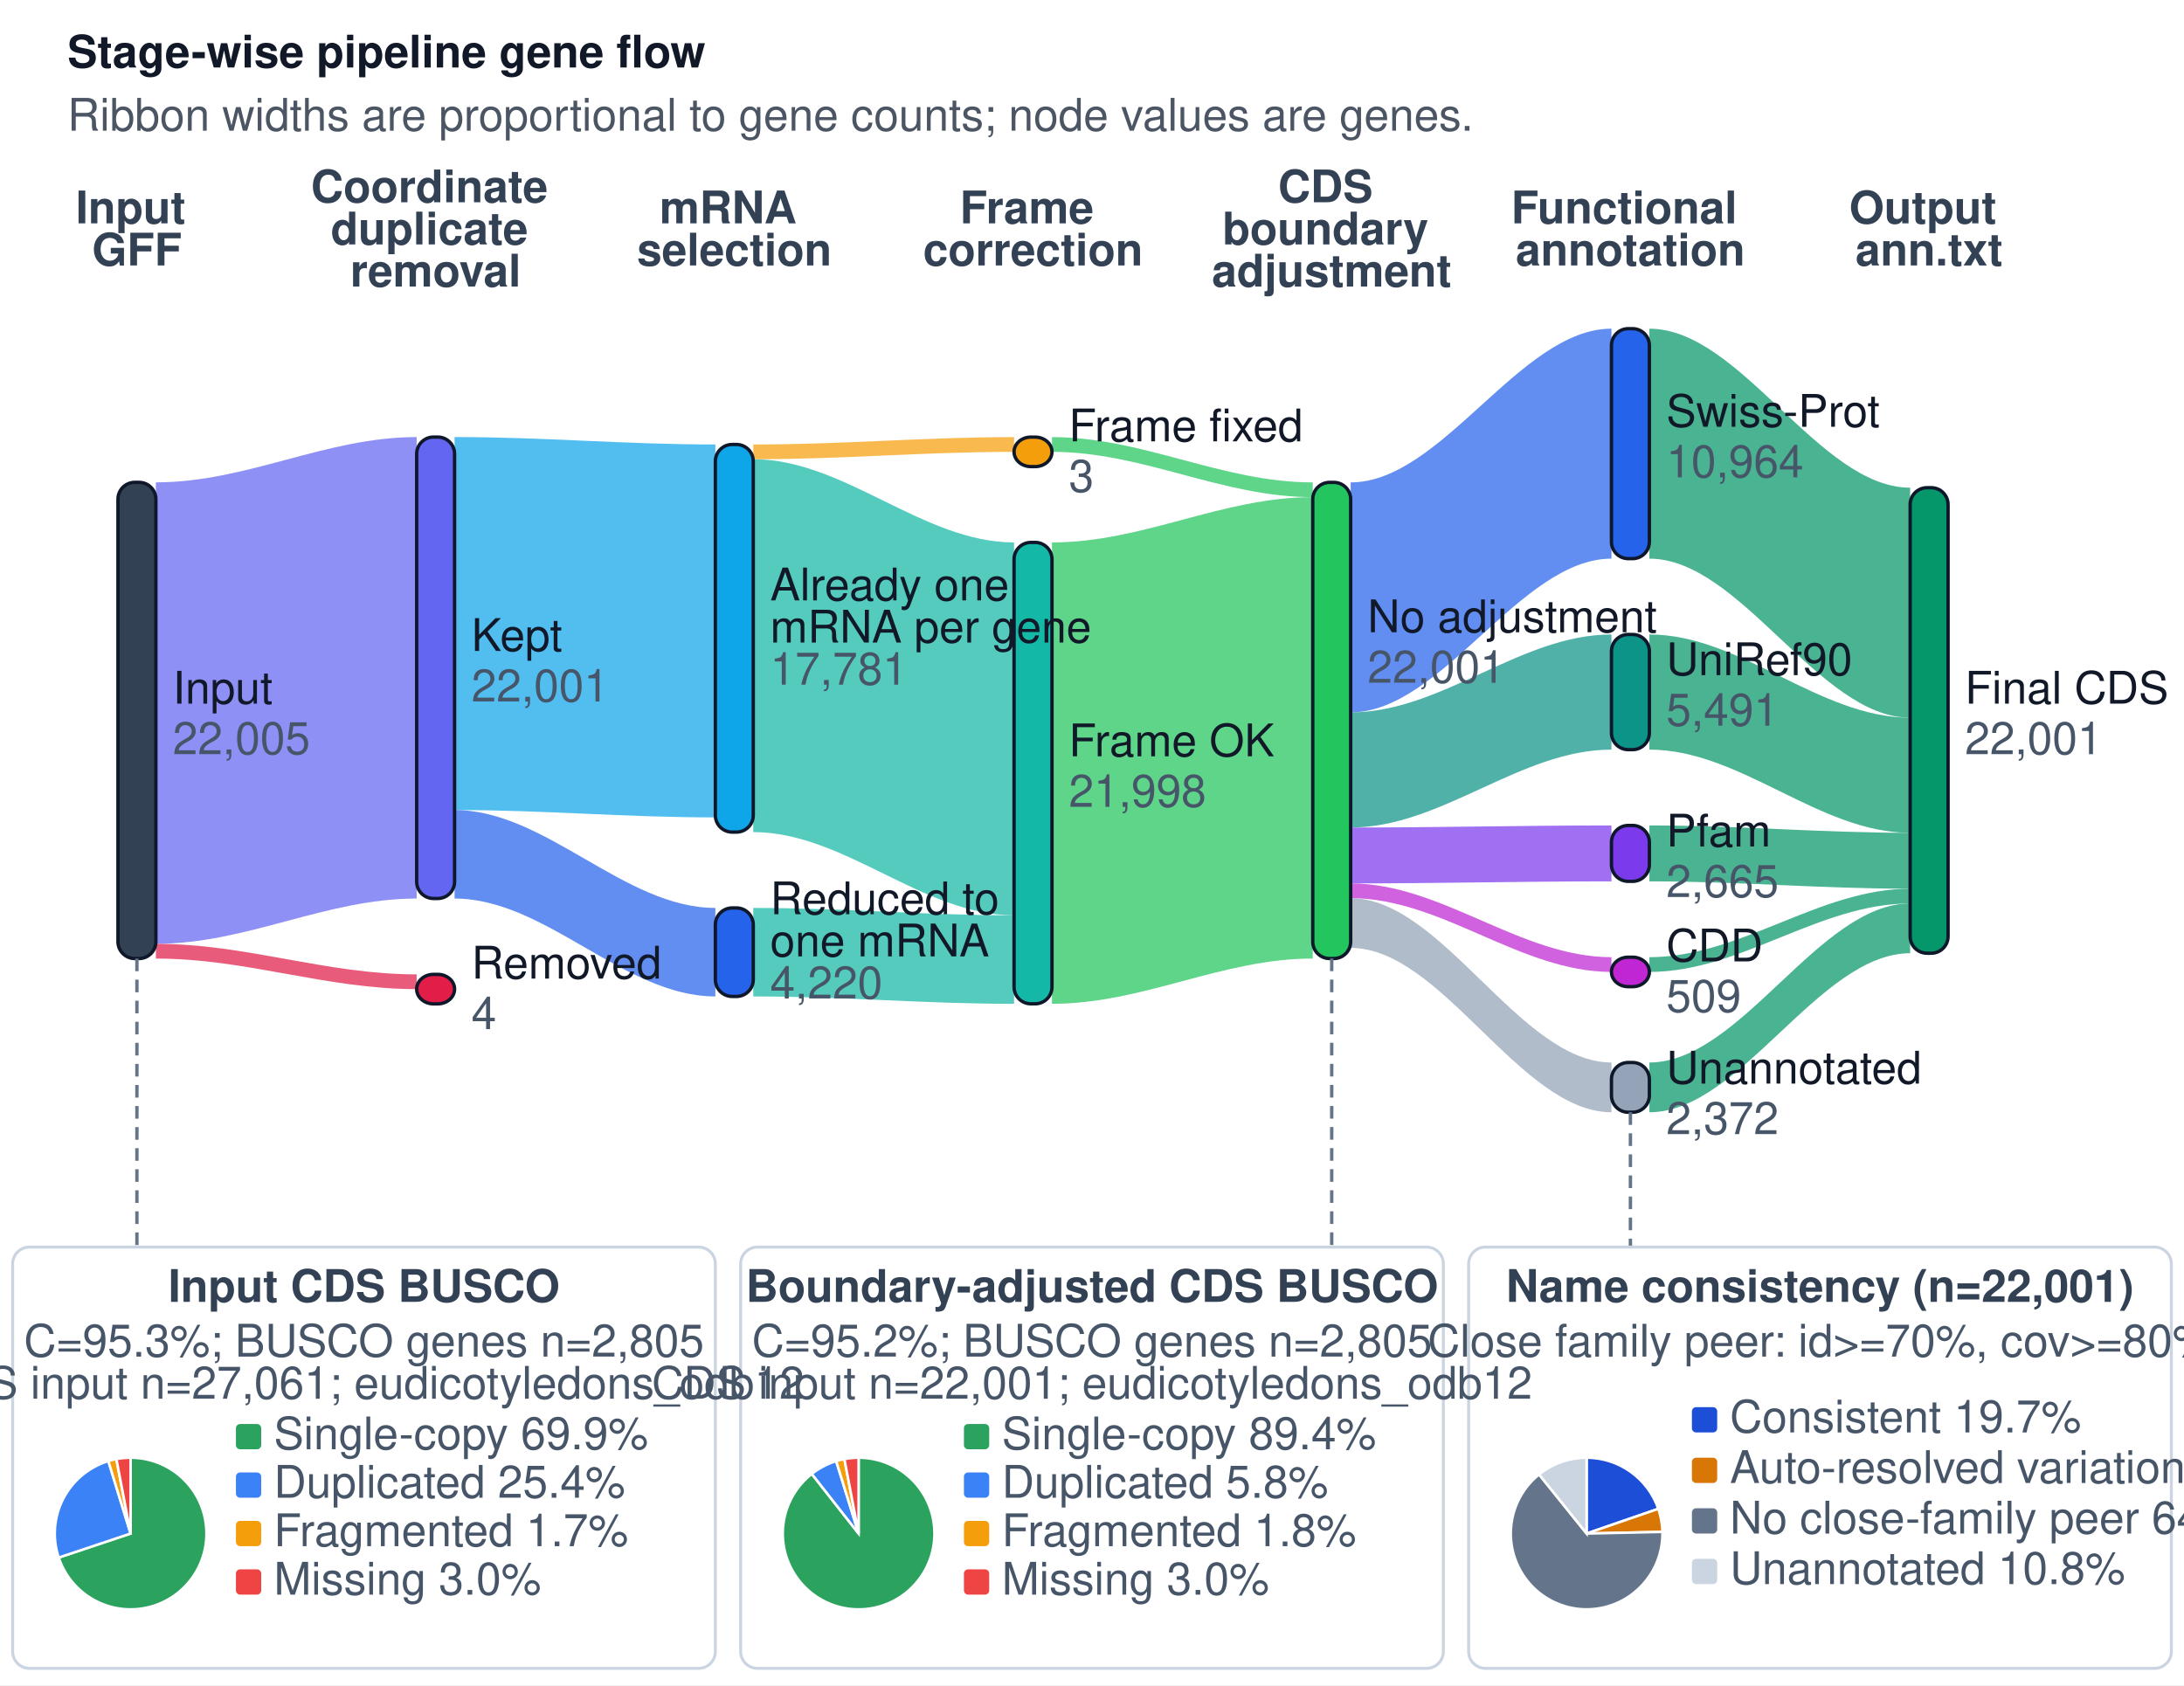
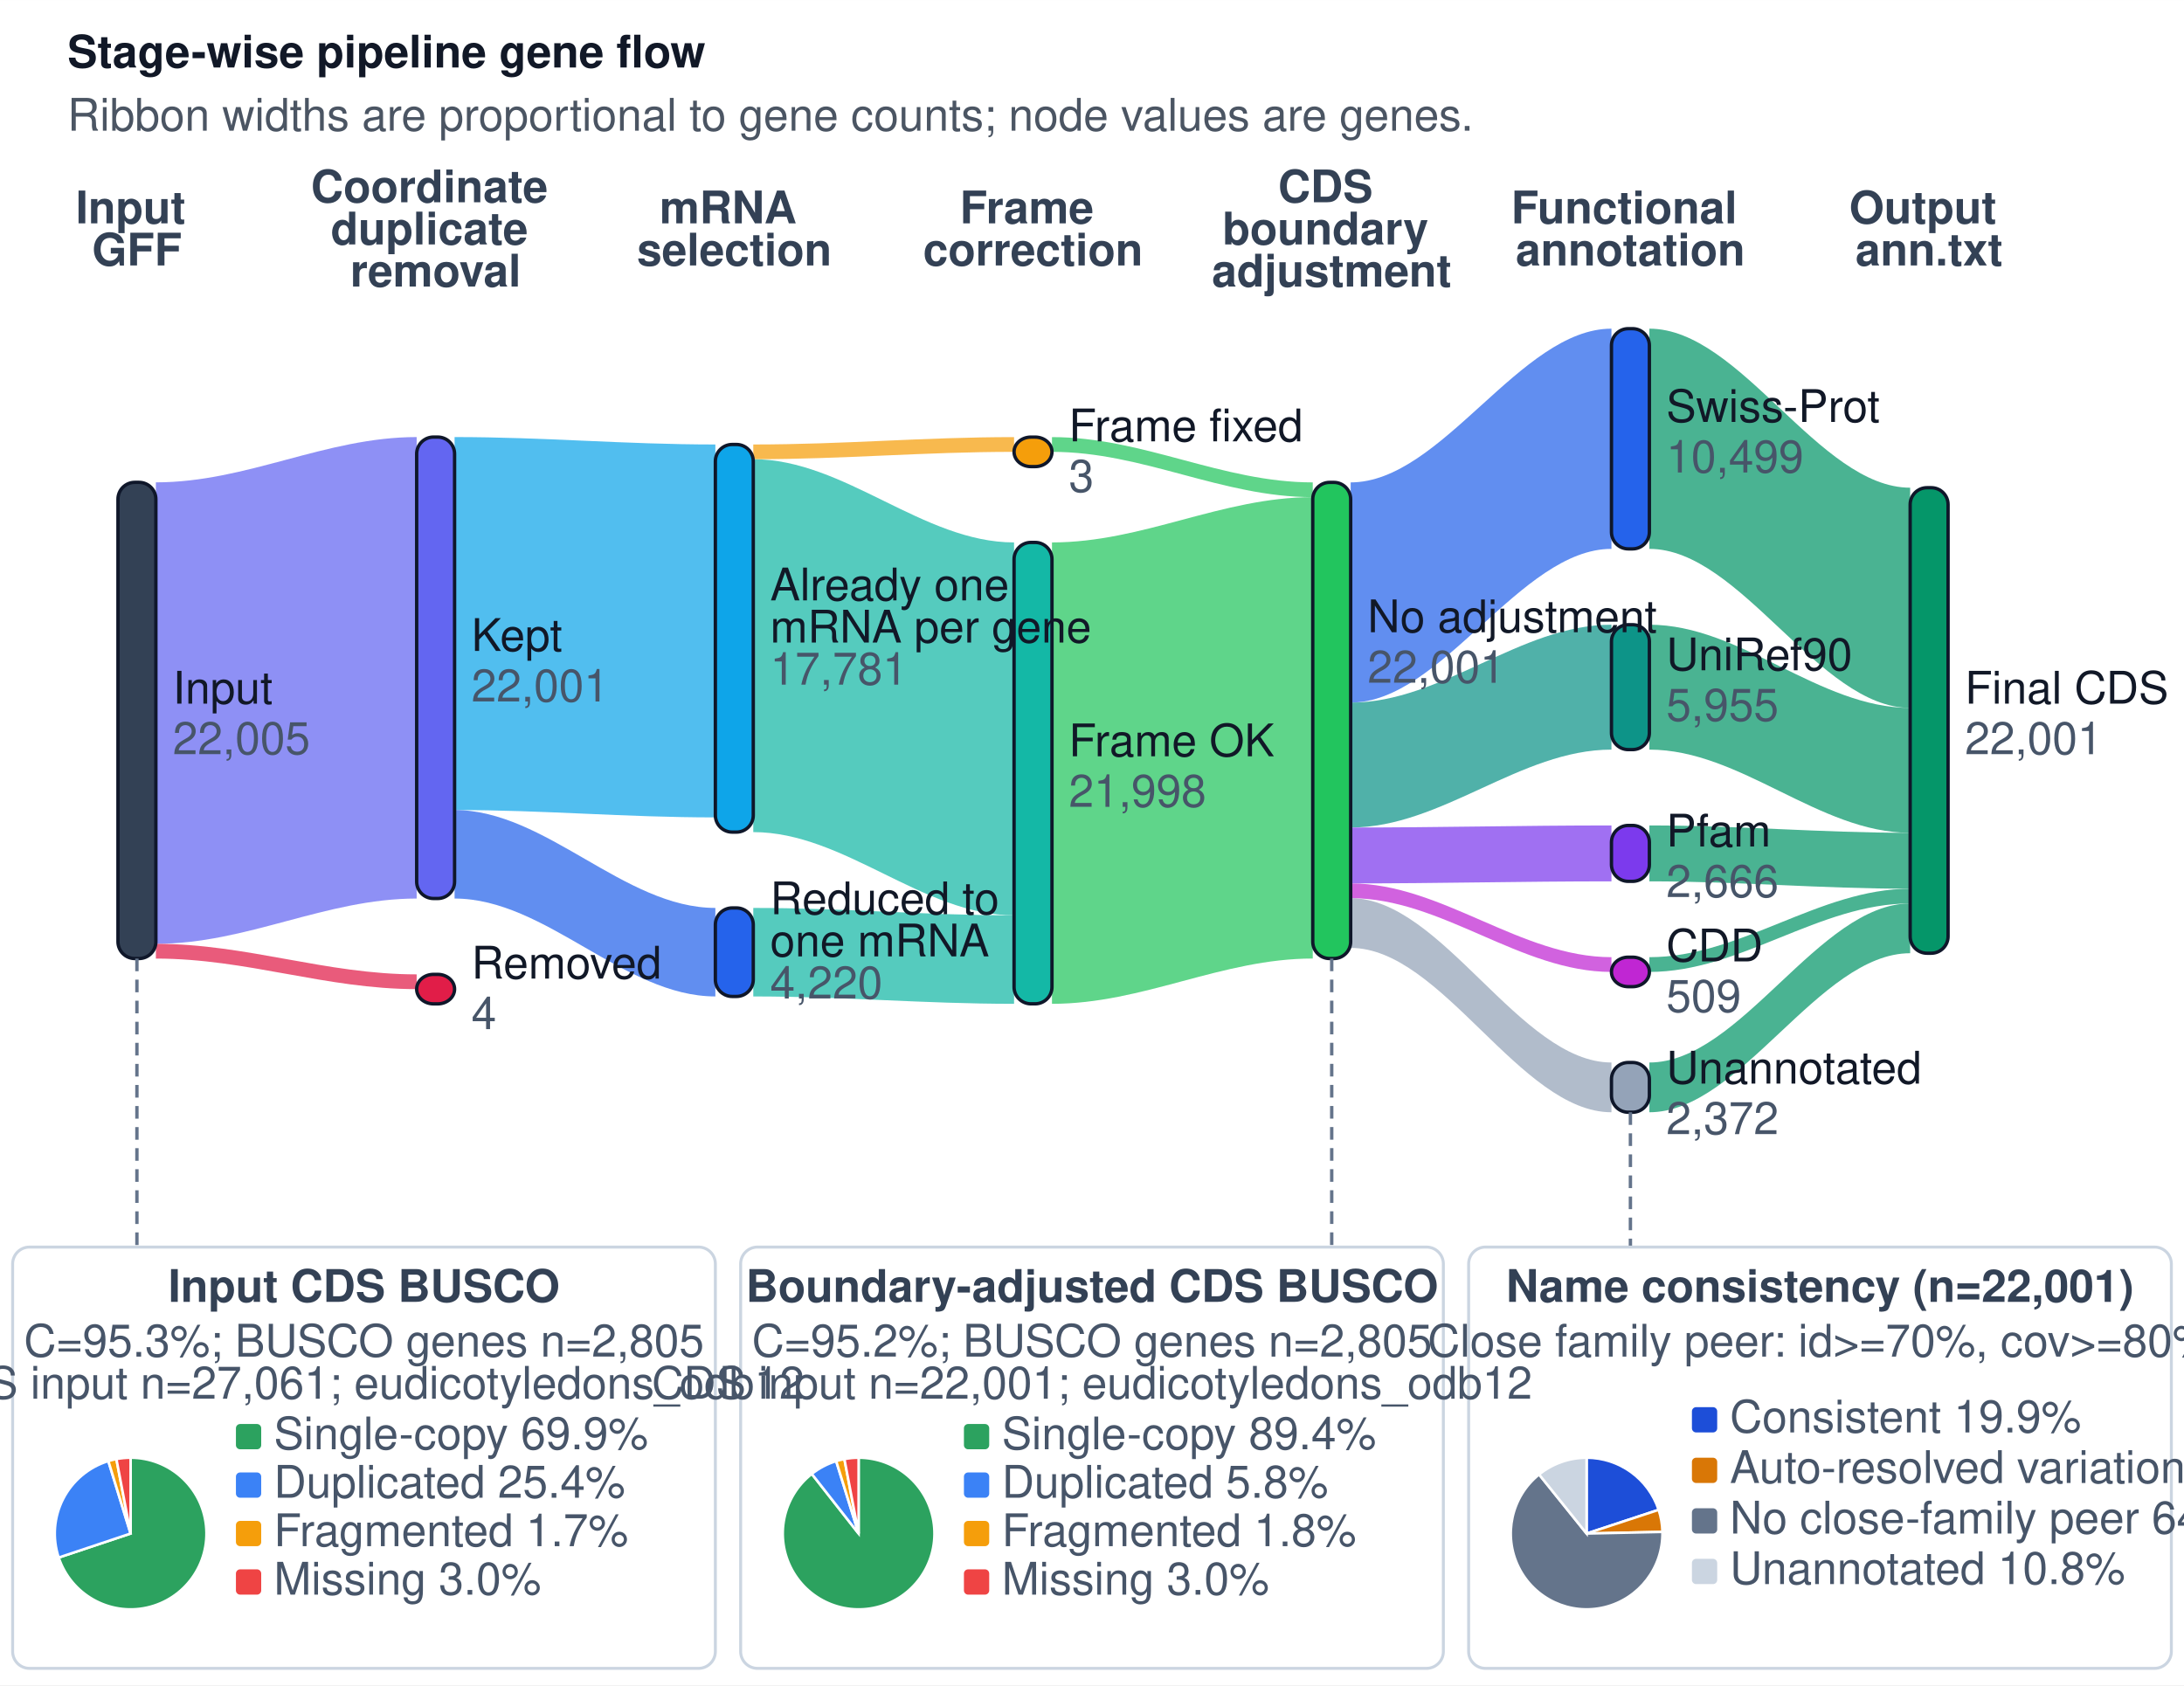
<svg xmlns="http://www.w3.org/2000/svg" width="7.2in" height="5.556in" viewBox="0 0 518.40 400.00">
  <style>text{font-family:Helvetica,Arial,sans-serif;font-size:8pt;fill:#111827} .title{font-weight:700} .subtitle{fill:#4b5563} .stage{font-weight:700;fill:#334155} .count{fill:#475569} .busco-title,.busco-label,.consistency-title,.summary-pie-title{font-weight:700;fill:#334155} .busco-legend,.busco-value,.consistency-note,.summary-pie-note,.summary-pie-legend{fill:#475569}</style>
  <rect width="100%" height="100%" fill="white" />
  <text x="16" y="16" class="title">Stage-wise pipeline gene flow</text>
  <text x="16" y="31" class="subtitle">Ribbon widths are proportional to gene counts; node values are genes.</text>
  <text x="32.50" y="53.00" text-anchor="middle" class="stage">
    <tspan x="32.50" dy="0">Input</tspan>
    <tspan x="32.50" dy="10">GFF</tspan>
  </text>
  <text x="103.40" y="48.00" text-anchor="middle" class="stage">
    <tspan x="103.40" dy="0">Coordinate</tspan>
    <tspan x="103.40" dy="10">duplicate</tspan>
    <tspan x="103.40" dy="10">removal</tspan>
  </text>
  <text x="174.30" y="53.00" text-anchor="middle" class="stage">
    <tspan x="174.30" dy="0">mRNA</tspan>
    <tspan x="174.30" dy="10">selection</tspan>
  </text>
  <text x="245.20" y="53.00" text-anchor="middle" class="stage">
    <tspan x="245.20" dy="0">Frame</tspan>
    <tspan x="245.20" dy="10">correction</tspan>
  </text>
  <text x="316.10" y="48.00" text-anchor="middle" class="stage">
    <tspan x="316.10" dy="0">CDS</tspan>
    <tspan x="316.10" dy="10">boundary</tspan>
    <tspan x="316.10" dy="10">adjustment</tspan>
  </text>
  <text x="387.00" y="53.00" text-anchor="middle" class="stage">
    <tspan x="387.00" dy="0">Functional</tspan>
    <tspan x="387.00" dy="10">annotation</tspan>
  </text>
  <text x="457.90" y="53.00" text-anchor="middle" class="stage">
    <tspan x="457.90" dy="0">Output</tspan>
    <tspan x="457.90" dy="10">ann.txt</tspan>
  </text>
  <path d="M 37.00 114.48 C 58.66 114.48, 77.23 103.73, 98.90 103.73 L 98.90 213.27 C 77.23 213.27, 58.66 224.02, 37.00 224.02 Z" fill="#6366f1" fill-opacity="0.72" stroke="none" />
  <path d="M 37.00 224.02 C 58.66 224.02, 77.23 231.27, 98.90 231.27 L 98.90 234.77 C 77.23 234.77, 58.66 227.52, 37.00 227.52 Z" fill="#e11d48" fill-opacity="0.72" stroke="none" />
  <path d="M 107.90 103.73 C 129.56 103.73, 148.13 105.49, 169.80 105.49 L 169.80 194.01 C 148.13 194.01, 129.56 192.26, 107.90 192.26 Z" fill="#0ea5e9" fill-opacity="0.72" stroke="none" />
  <path d="M 107.90 192.26 C 129.56 192.26, 148.13 215.50, 169.80 215.50 L 169.80 236.51 C 148.13 236.51, 129.56 213.27, 107.90 213.27 Z" fill="#2563eb" fill-opacity="0.72" stroke="none" />
  <path d="M 178.80 105.49 C 200.46 105.49, 219.03 103.74, 240.70 103.74 L 240.70 107.24 C 219.03 107.24, 200.46 108.99, 178.80 108.99 Z" fill="#f59e0b" fill-opacity="0.72" stroke="none" />
  <path d="M 178.80 108.99 C 200.46 108.99, 219.03 128.74, 240.70 128.74 L 240.70 217.25 C 219.03 217.25, 200.46 197.50, 178.80 197.50 Z" fill="#14b8a6" fill-opacity="0.72" stroke="none" />
  <path d="M 178.80 215.50 C 200.46 215.50, 219.03 217.25, 240.70 217.25 L 240.70 238.26 C 219.03 238.26, 200.46 236.51, 178.80 236.51 Z" fill="#14b8a6" fill-opacity="0.72" stroke="none" />
  <path d="M 249.70 103.74 C 271.37 103.74, 289.93 114.49, 311.60 114.49 L 311.60 117.99 C 289.93 117.99, 271.37 107.24, 249.70 107.24 Z" fill="#22c55e" fill-opacity="0.72" stroke="none" />
  <path d="M 249.70 128.74 C 271.37 128.74, 289.93 117.99, 311.60 117.99 L 311.60 227.51 C 289.93 227.51, 271.37 238.26, 249.70 238.26 Z" fill="#22c55e" fill-opacity="0.72" stroke="none" />
-   <path d="M 320.60 114.49 C 342.26 114.49, 360.83 78.00, 382.50 78.00 L 382.50 132.59 C 360.83 132.59, 342.26 169.08, 320.60 169.08 Z" fill="#2563eb" fill-opacity="0.72" stroke="none" />
-   <path d="M 320.60 169.08 C 342.26 169.08, 360.83 150.59, 382.50 150.59 L 382.50 177.92 C 360.83 177.92, 342.26 196.41, 320.60 196.41 Z" fill="#0d9488" fill-opacity="0.72" stroke="none" />
+   <path d="M 320.60 114.49 C 342.26 114.49, 360.83 78.00, 382.50 78.00 L 382.50 130.27 C 360.83 130.27, 342.26 166.76, 320.60 166.76 Z" fill="#2563eb" fill-opacity="0.72" stroke="none" />
+   <path d="M 320.60 166.76 C 342.26 166.76, 360.83 148.27, 382.50 148.27 L 382.50 177.92 C 360.83 177.92, 342.26 196.41, 320.60 196.41 Z" fill="#0d9488" fill-opacity="0.72" stroke="none" />
  <path d="M 320.60 196.41 C 342.26 196.41, 360.83 195.92, 382.50 195.92 L 382.50 209.19 C 360.83 209.19, 342.26 209.68, 320.60 209.68 Z" fill="#7c3aed" fill-opacity="0.72" stroke="none" />
  <path d="M 320.60 209.68 C 342.26 209.68, 360.83 227.19, 382.50 227.19 L 382.50 230.69 C 360.83 230.69, 342.26 213.18, 320.60 213.18 Z" fill="#c026d3" fill-opacity="0.72" stroke="none" />
  <path d="M 320.60 213.18 C 342.26 213.18, 360.83 252.19, 382.50 252.19 L 382.50 264.00 C 360.83 264.00, 342.26 224.99, 320.60 224.99 Z" fill="#94a3b8" fill-opacity="0.72" stroke="none" />
-   <path d="M 391.50 78.00 C 413.16 78.00, 431.73 115.75, 453.40 115.75 L 453.40 170.34 C 431.73 170.34, 413.16 132.59, 391.50 132.59 Z" fill="#059669" fill-opacity="0.72" stroke="none" />
-   <path d="M 391.50 150.59 C 413.16 150.59, 431.73 170.34, 453.40 170.34 L 453.40 197.67 C 431.73 197.67, 413.16 177.92, 391.50 177.92 Z" fill="#059669" fill-opacity="0.72" stroke="none" />
+   <path d="M 391.50 78.00 C 413.16 78.00, 431.73 115.75, 453.40 115.75 L 453.40 168.02 C 431.73 168.02, 413.16 130.27, 391.50 130.27 Z" fill="#059669" fill-opacity="0.72" stroke="none" />
+   <path d="M 391.50 148.27 C 413.16 148.27, 431.73 168.02, 453.40 168.02 L 453.40 197.67 C 431.73 197.67, 413.16 177.92, 391.50 177.92 Z" fill="#059669" fill-opacity="0.72" stroke="none" />
  <path d="M 391.50 195.92 C 413.16 195.92, 431.73 197.67, 453.40 197.67 L 453.40 210.94 C 431.73 210.94, 413.16 209.19, 391.50 209.19 Z" fill="#059669" fill-opacity="0.72" stroke="none" />
  <path d="M 391.50 227.19 C 413.16 227.19, 431.73 210.94, 453.40 210.94 L 453.40 214.44 C 431.73 214.44, 413.16 230.69, 391.50 230.69 Z" fill="#059669" fill-opacity="0.72" stroke="none" />
  <path d="M 391.50 252.19 C 413.16 252.19, 431.73 214.44, 453.40 214.44 L 453.40 226.25 C 431.73 226.25, 413.16 264.00, 391.50 264.00 Z" fill="#059669" fill-opacity="0.72" stroke="none" />
  <rect x="28.00" y="114.48" width="9.00" height="113.03" rx="4" fill="#334155" stroke="#0f172a" stroke-width="0.8" />
  <rect x="98.90" y="103.73" width="9.00" height="109.53" rx="4" fill="#6366f1" stroke="#0f172a" stroke-width="0.8" />
  <rect x="98.90" y="231.27" width="9.00" height="7.00" rx="4" fill="#e11d48" stroke="#0f172a" stroke-width="0.8" />
  <rect x="169.80" y="105.49" width="9.00" height="92.01" rx="4" fill="#0ea5e9" stroke="#0f172a" stroke-width="0.8" />
  <rect x="169.80" y="215.50" width="9.00" height="21.01" rx="4" fill="#2563eb" stroke="#0f172a" stroke-width="0.8" />
  <rect x="240.70" y="103.74" width="9.00" height="7.00" rx="4" fill="#f59e0b" stroke="#0f172a" stroke-width="0.8" />
  <rect x="240.70" y="128.74" width="9.00" height="109.52" rx="4" fill="#14b8a6" stroke="#0f172a" stroke-width="0.8" />
  <rect x="311.60" y="114.49" width="9.00" height="113.02" rx="4" fill="#22c55e" stroke="#0f172a" stroke-width="0.8" />
-   <rect x="382.50" y="78.00" width="9.00" height="54.59" rx="4" fill="#2563eb" stroke="#0f172a" stroke-width="0.8" />
-   <rect x="382.50" y="150.59" width="9.00" height="27.34" rx="4" fill="#0d9488" stroke="#0f172a" stroke-width="0.8" />
+   <rect x="382.50" y="78.00" width="9.00" height="52.27" rx="4" fill="#2563eb" stroke="#0f172a" stroke-width="0.8" />
+   <rect x="382.50" y="148.27" width="9.00" height="29.65" rx="4" fill="#0d9488" stroke="#0f172a" stroke-width="0.8" />
  <rect x="382.50" y="195.92" width="9.00" height="13.27" rx="4" fill="#7c3aed" stroke="#0f172a" stroke-width="0.8" />
  <rect x="382.50" y="227.19" width="9.00" height="7.00" rx="4" fill="#c026d3" stroke="#0f172a" stroke-width="0.8" />
  <rect x="382.50" y="252.19" width="9.00" height="11.81" rx="4" fill="#94a3b8" stroke="#0f172a" stroke-width="0.8" />
  <rect x="453.40" y="115.75" width="9.00" height="110.50" rx="4" fill="#059669" stroke="#0f172a" stroke-width="0.8" />
  <text x="41.00" y="167.00" text-anchor="start" class="label">
    <tspan x="41.00" dy="0">Input</tspan>
  </text>
  <text x="41.00" y="179.00" text-anchor="start" class="count">22,005</text>
  <text x="111.90" y="154.50" text-anchor="start" class="label">
    <tspan x="111.90" dy="0">Kept</tspan>
  </text>
  <text x="111.90" y="166.50" text-anchor="start" class="count">22,001</text>
  <text x="111.90" y="232.27" text-anchor="start" class="label">
    <tspan x="111.90" dy="0">Removed</tspan>
  </text>
  <text x="111.90" y="244.27" text-anchor="start" class="count">4</text>
  <text x="182.80" y="142.50" text-anchor="start" class="label">
    <tspan x="182.80" dy="0">Already one</tspan>
    <tspan x="182.80" dy="10">mRNA per gene</tspan>
  </text>
  <text x="182.80" y="162.50" text-anchor="start" class="count">17,781</text>
  <text x="182.80" y="217.00" text-anchor="start" class="label">
    <tspan x="182.80" dy="0">Reduced to</tspan>
    <tspan x="182.80" dy="10">one mRNA</tspan>
  </text>
  <text x="182.80" y="237.00" text-anchor="start" class="count">4,220</text>
  <text x="253.70" y="104.74" text-anchor="start" class="label">
    <tspan x="253.70" dy="0">Frame fixed</tspan>
  </text>
  <text x="253.70" y="116.74" text-anchor="start" class="count">3</text>
  <text x="253.70" y="179.50" text-anchor="start" class="label">
    <tspan x="253.70" dy="0">Frame OK</tspan>
  </text>
  <text x="253.70" y="191.50" text-anchor="start" class="count">21,998</text>
  <text x="324.60" y="150.05" text-anchor="start" class="label">
    <tspan x="324.60" dy="0">No adjustment</tspan>
  </text>
  <text x="324.60" y="162.05" text-anchor="start" class="count">22,001</text>
-   <text x="395.50" y="101.29" text-anchor="start" class="label">
+   <text x="395.50" y="100.14" text-anchor="start" class="label">
    <tspan x="395.50" dy="0">Swiss-Prot</tspan>
  </text>
-   <text x="395.50" y="113.29" text-anchor="start" class="count">10,964</text>
-   <text x="395.50" y="160.25" text-anchor="start" class="label">
+   <text x="395.50" y="112.14" text-anchor="start" class="count">10,499</text>
+   <text x="395.50" y="159.09" text-anchor="start" class="label">
    <tspan x="395.50" dy="0">UniRef90</tspan>
  </text>
-   <text x="395.50" y="172.25" text-anchor="start" class="count">5,491</text>
+   <text x="395.50" y="171.09" text-anchor="start" class="count">5,955</text>
  <text x="395.50" y="200.92" text-anchor="start" class="label">
    <tspan x="395.50" dy="0">Pfam</tspan>
  </text>
-   <text x="395.50" y="212.92" text-anchor="start" class="count">2,665</text>
+   <text x="395.50" y="212.92" text-anchor="start" class="count">2,666</text>
  <text x="395.50" y="228.19" text-anchor="start" class="label">
    <tspan x="395.50" dy="0">CDD</tspan>
  </text>
  <text x="395.50" y="240.19" text-anchor="start" class="count">509</text>
  <text x="395.50" y="257.19" text-anchor="start" class="label">
    <tspan x="395.50" dy="0">Unannotated</tspan>
  </text>
  <text x="395.50" y="269.19" text-anchor="start" class="count">2,372</text>
  <text x="466.40" y="167.00" text-anchor="start" class="label">
    <tspan x="466.40" dy="0">Final CDS</tspan>
  </text>
  <text x="466.40" y="179.00" text-anchor="start" class="count">22,001</text>
  <line x1="32.50" y1="227.52" x2="32.50" y2="296.00" stroke="#64748b" stroke-width="0.8" stroke-dasharray="3 2" />
  <line x1="316.10" y1="227.51" x2="316.10" y2="296.00" stroke="#64748b" stroke-width="0.8" stroke-dasharray="3 2" />
  <line x1="387.00" y1="264.00" x2="387.00" y2="296.00" stroke="#64748b" stroke-width="0.8" stroke-dasharray="3 2" />
  <rect x="3.00" y="296.00" width="166.80" height="100.00" rx="4" fill="none" stroke="#cbd5e1" stroke-width="0.7" />
  <rect x="175.80" y="296.00" width="166.80" height="100.00" rx="4" fill="none" stroke="#cbd5e1" stroke-width="0.7" />
  <rect x="348.60" y="296.00" width="166.80" height="100.00" rx="4" fill="none" stroke="#cbd5e1" stroke-width="0.7" />
  <text x="86.40" y="309.00" text-anchor="middle" class="summary-pie-title">Input CDS BUSCO</text>
  <text x="86.40" y="322.00" text-anchor="middle" class="summary-pie-note">C=95.3%; BUSCO genes n=2,805</text>
  <text x="86.40" y="332.00" text-anchor="middle" class="summary-pie-note">CDS input n=27,061; eudicotyledons_odb12</text>
  <path d="M 31.00 364.00 L 31.00 346.00 A 18.00 18.00 0 1 1 13.93 369.70 Z" fill="#2ca25f" stroke="white" stroke-width="0.6" />
  <path d="M 31.00 364.00 L 13.93 369.70 A 18.00 18.00 0 0 1 25.72 346.79 Z" fill="#3b82f6" stroke="white" stroke-width="0.6" />
  <path d="M 31.00 364.00 L 25.72 346.79 A 18.00 18.00 0 0 1 27.63 346.32 Z" fill="#f59e0b" stroke="white" stroke-width="0.6" />
  <path d="M 31.00 364.00 L 27.63 346.32 A 18.00 18.00 0 0 1 31.00 346.00 Z" fill="#ef4444" stroke="white" stroke-width="0.6" />
  <rect x="56.00" y="338.00" width="6" height="6" rx="1" fill="#2ca25f" />
  <text x="65.00" y="344.00" class="summary-pie-legend">Single-copy 69.9%</text>
  <rect x="56.00" y="349.50" width="6" height="6" rx="1" fill="#3b82f6" />
  <text x="65.00" y="355.50" class="summary-pie-legend">Duplicated 25.4%</text>
  <rect x="56.00" y="361.00" width="6" height="6" rx="1" fill="#f59e0b" />
  <text x="65.00" y="367.00" class="summary-pie-legend">Fragmented 1.7%</text>
  <rect x="56.00" y="372.50" width="6" height="6" rx="1" fill="#ef4444" />
  <text x="65.00" y="378.50" class="summary-pie-legend">Missing 3.0%</text>
  <text x="259.20" y="309.00" text-anchor="middle" class="summary-pie-title">Boundary-adjusted CDS BUSCO</text>
  <text x="259.20" y="322.00" text-anchor="middle" class="summary-pie-note">C=95.2%; BUSCO genes n=2,805</text>
  <text x="259.20" y="332.00" text-anchor="middle" class="summary-pie-note">CDS input n=22,001; eudicotyledons_odb12</text>
  <path d="M 203.80 364.00 L 203.80 346.00 A 18.00 18.00 0 1 1 192.69 349.84 Z" fill="#2ca25f" stroke="white" stroke-width="0.6" />
  <path d="M 203.80 364.00 L 192.69 349.84 A 18.00 18.00 0 0 1 198.48 346.80 Z" fill="#3b82f6" stroke="white" stroke-width="0.6" />
  <path d="M 203.80 364.00 L 198.48 346.80 A 18.00 18.00 0 0 1 200.43 346.32 Z" fill="#f59e0b" stroke="white" stroke-width="0.6" />
  <path d="M 203.80 364.00 L 200.43 346.32 A 18.00 18.00 0 0 1 203.80 346.00 Z" fill="#ef4444" stroke="white" stroke-width="0.6" />
  <rect x="228.80" y="338.00" width="6" height="6" rx="1" fill="#2ca25f" />
  <text x="237.80" y="344.00" class="summary-pie-legend">Single-copy 89.4%</text>
  <rect x="228.80" y="349.50" width="6" height="6" rx="1" fill="#3b82f6" />
  <text x="237.80" y="355.50" class="summary-pie-legend">Duplicated 5.8%</text>
  <rect x="228.80" y="361.00" width="6" height="6" rx="1" fill="#f59e0b" />
  <text x="237.80" y="367.00" class="summary-pie-legend">Fragmented 1.8%</text>
  <rect x="228.80" y="372.50" width="6" height="6" rx="1" fill="#ef4444" />
  <text x="237.80" y="378.50" class="summary-pie-legend">Missing 3.0%</text>
  <text x="432.00" y="309.00" text-anchor="middle" class="summary-pie-title">Name consistency (n=22,001)</text>
  <text x="432.00" y="322.00" text-anchor="middle" class="summary-pie-note">Close family peer: id&gt;=70%, cov&gt;=80%</text>
-   <path d="M 376.60 364.00 L 376.60 346.00 A 18.00 18.00 0 0 1 393.62 358.13 Z" fill="#1d4ed8" stroke="white" stroke-width="0.6" />
-   <path d="M 376.60 364.00 L 393.62 358.13 A 18.00 18.00 0 0 1 394.60 363.61 Z" fill="#d97706" stroke="white" stroke-width="0.6" />
+   <path d="M 376.60 364.00 L 376.60 346.00 A 18.00 18.00 0 0 1 393.70 358.37 Z" fill="#1d4ed8" stroke="white" stroke-width="0.6" />
+   <path d="M 376.60 364.00 L 393.70 358.37 A 18.00 18.00 0 0 1 394.60 363.61 Z" fill="#d97706" stroke="white" stroke-width="0.6" />
  <path d="M 376.60 364.00 L 394.60 363.61 A 18.00 18.00 0 1 1 365.32 349.97 Z" fill="#64748b" stroke="white" stroke-width="0.6" />
  <path d="M 376.60 364.00 L 365.32 349.97 A 18.00 18.00 0 0 1 376.60 346.00 Z" fill="#cbd5e1" stroke="white" stroke-width="0.6" />
  <rect x="401.60" y="334.00" width="6" height="6" rx="1" fill="#1d4ed8" />
-   <text x="410.60" y="340.00" class="summary-pie-legend">Consistent 19.7%</text>
+   <text x="410.60" y="340.00" class="summary-pie-legend">Consistent 19.9%</text>
  <rect x="401.60" y="346.00" width="6" height="6" rx="1" fill="#d97706" />
-   <text x="410.60" y="352.00" class="summary-pie-legend">Auto-resolved variation 4.9%</text>
+   <text x="410.60" y="352.00" class="summary-pie-legend">Auto-resolved variation 4.7%</text>
  <rect x="401.60" y="358.00" width="6" height="6" rx="1" fill="#64748b" />
  <text x="410.60" y="364.00" class="summary-pie-legend">No close-family peer 64.6%</text>
  <rect x="401.60" y="370.00" width="6" height="6" rx="1" fill="#cbd5e1" />
  <text x="410.60" y="376.00" class="summary-pie-legend">Unannotated 10.8%</text>
</svg>
